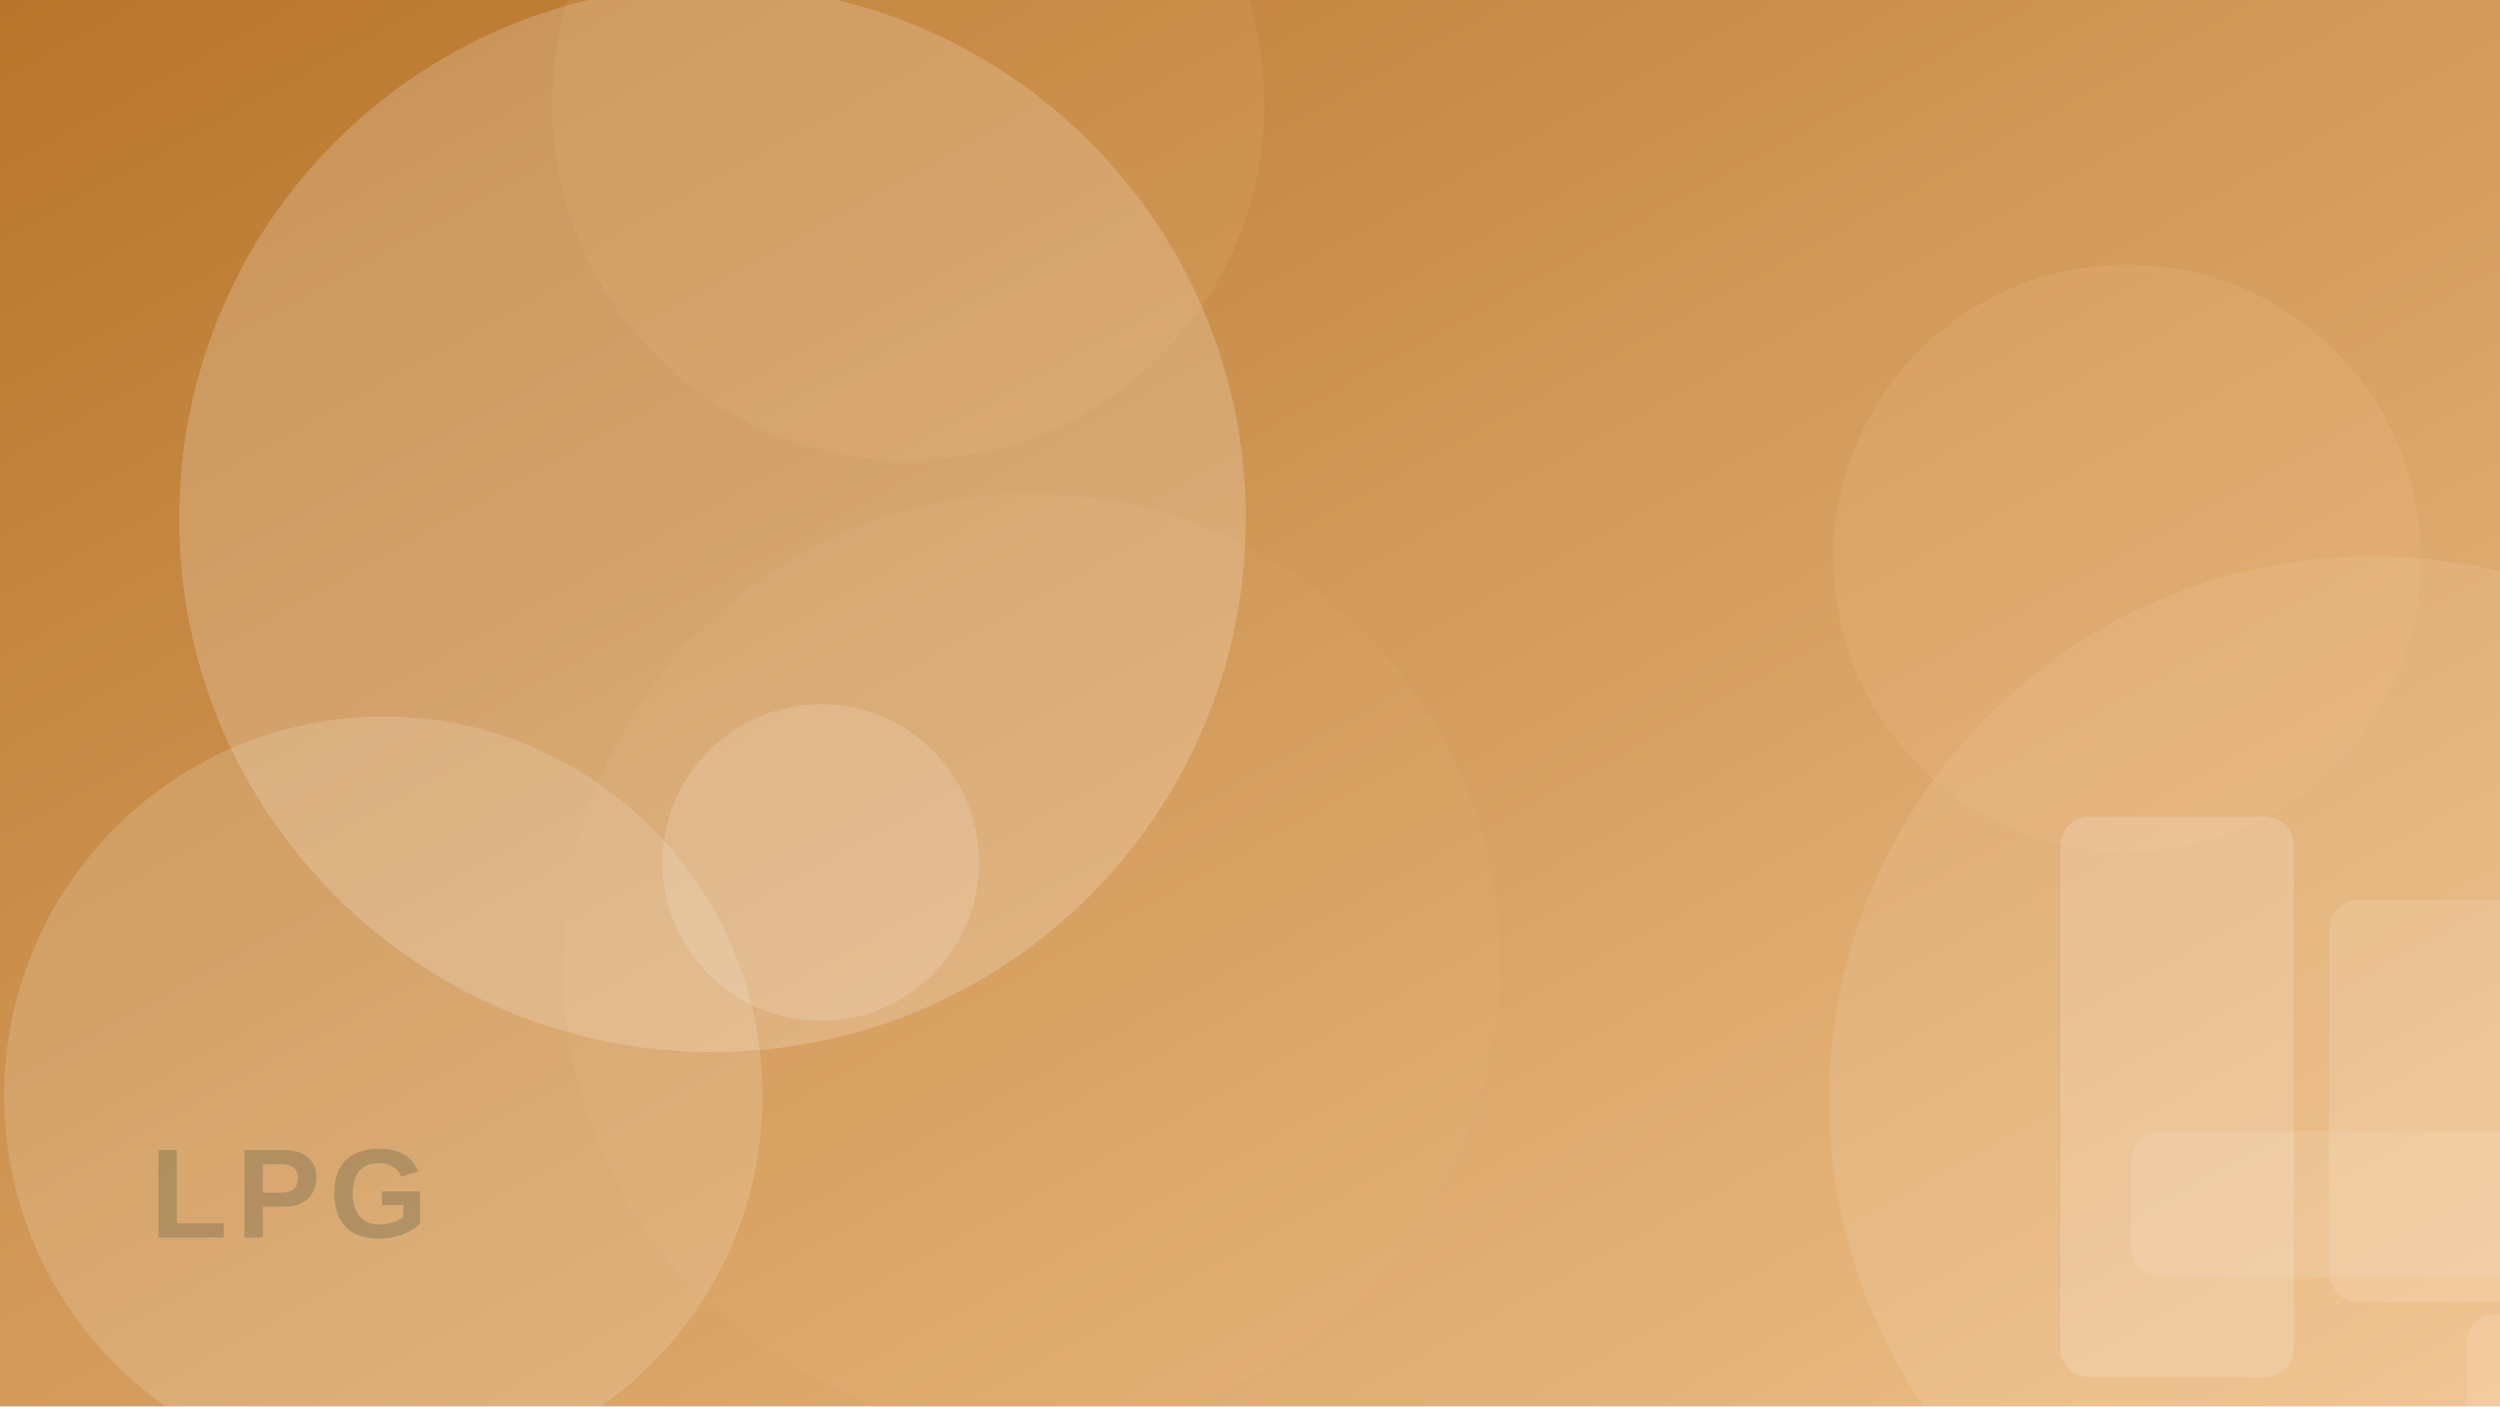
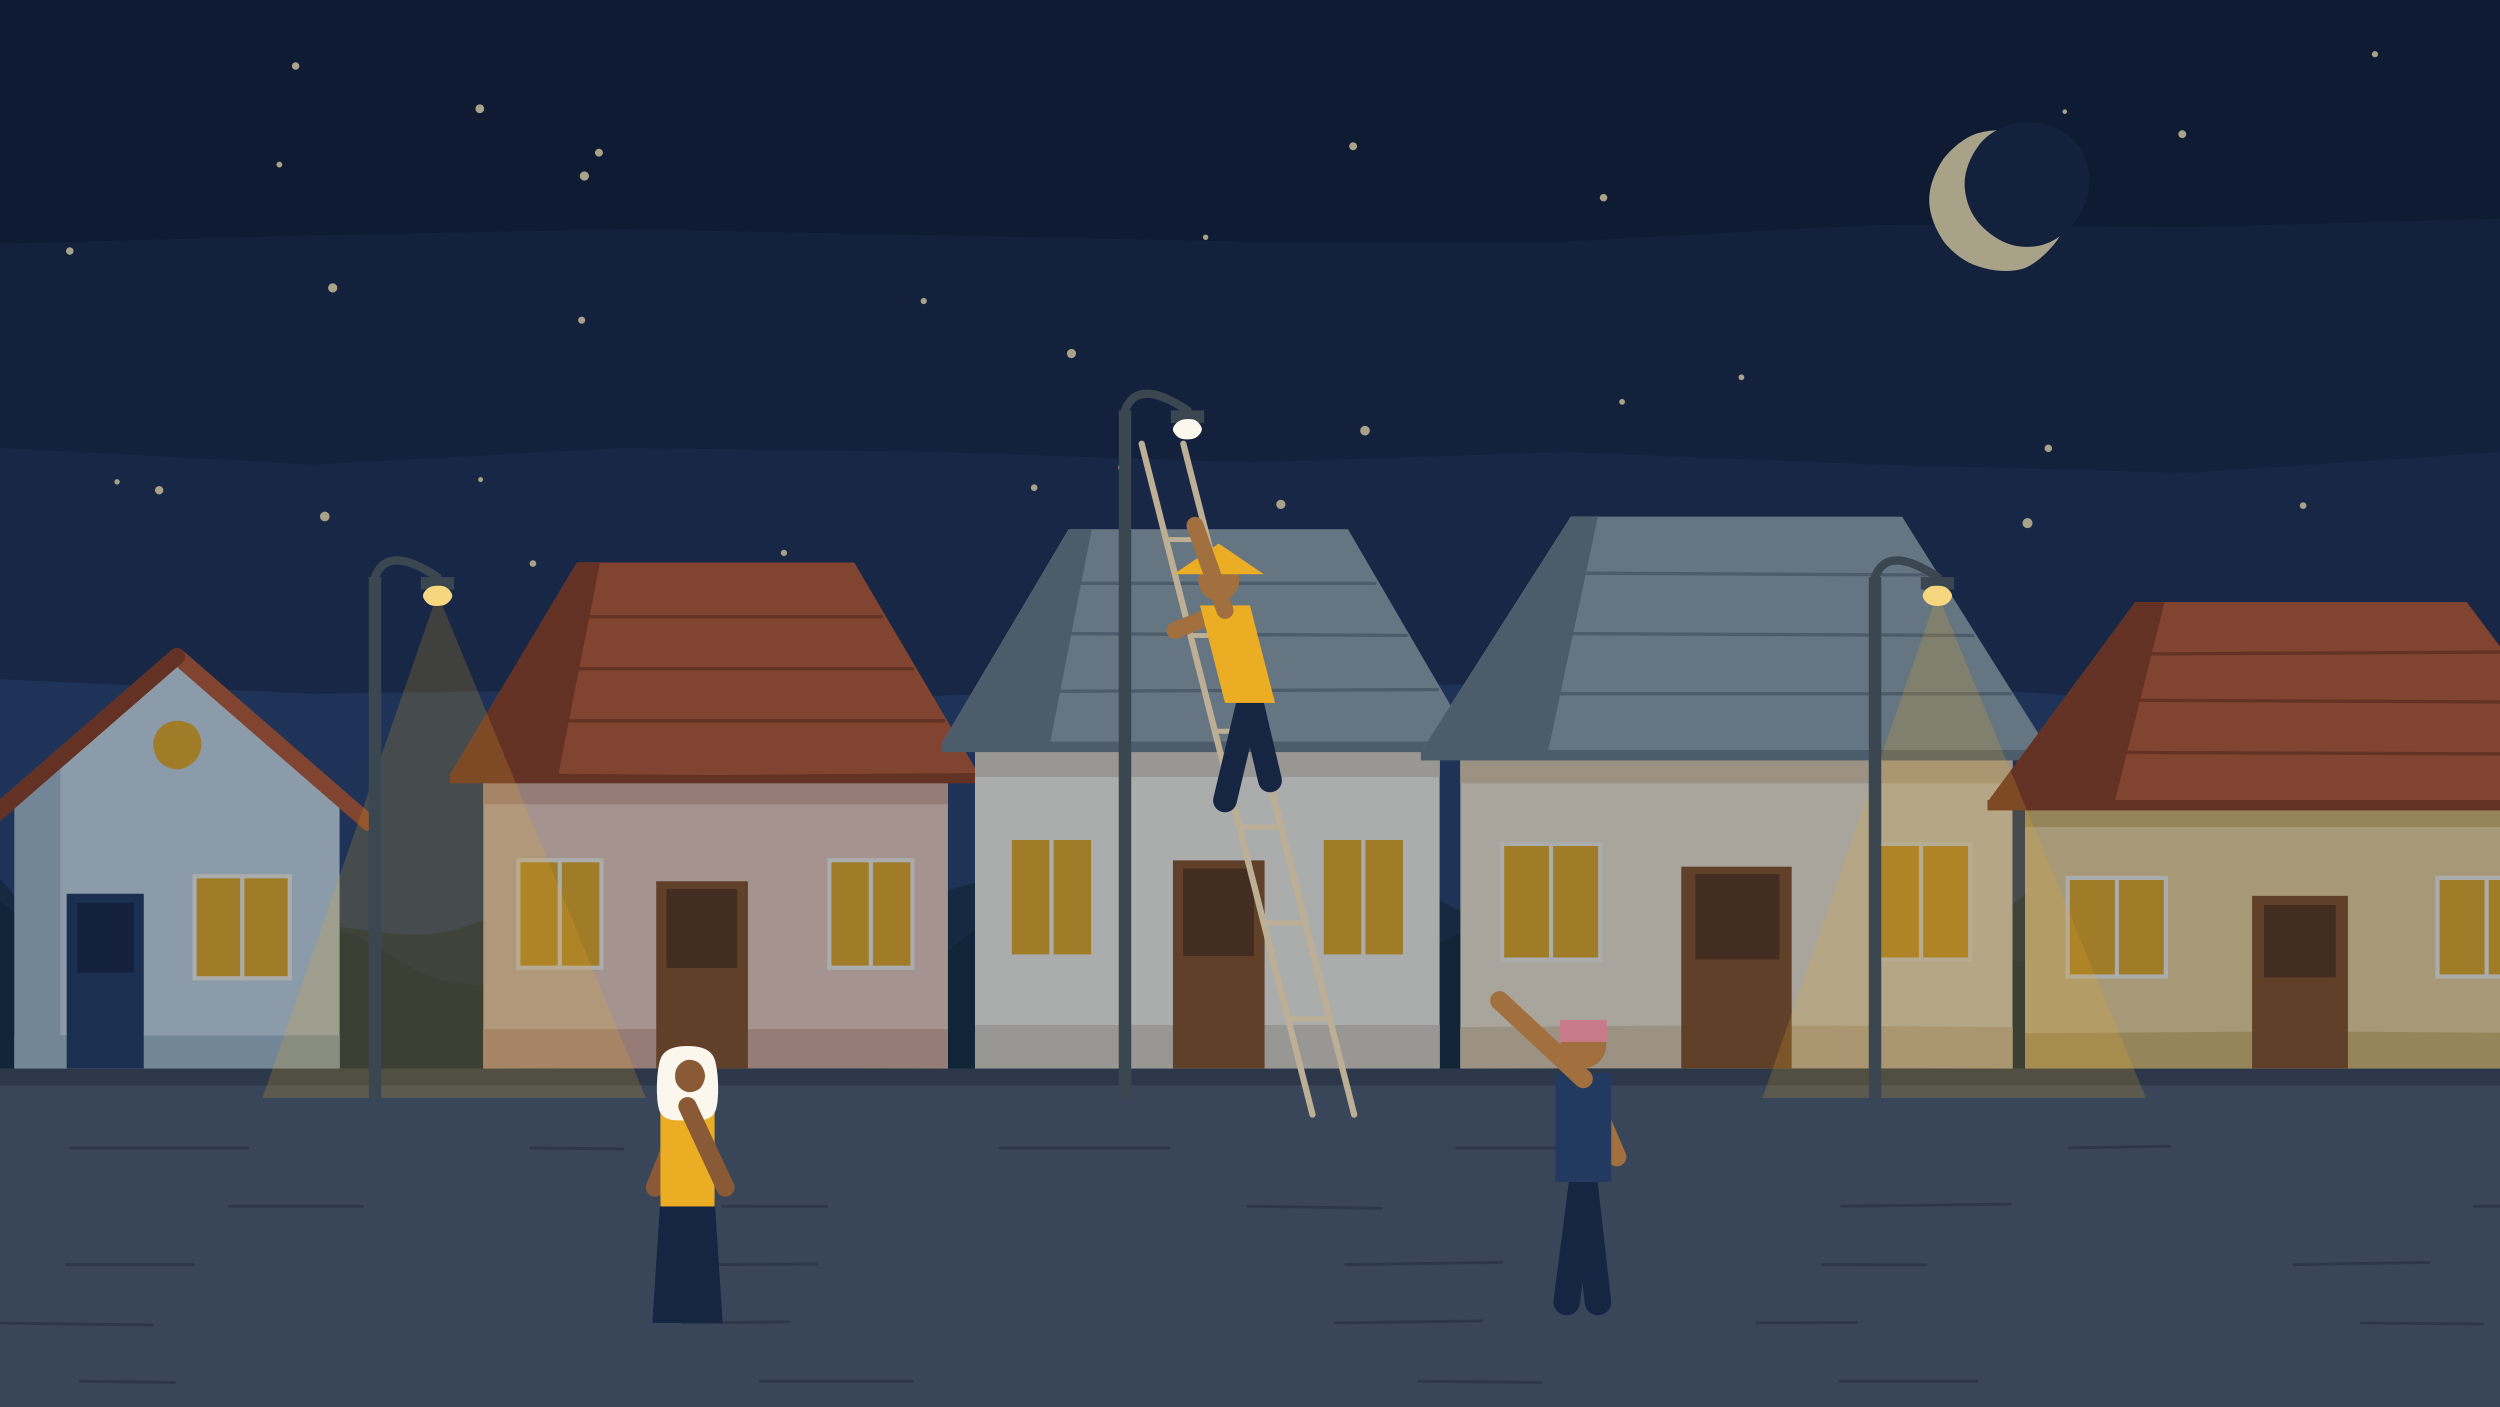
<svg xmlns="http://www.w3.org/2000/svg" viewBox="0 0 1200 675" width="1200" height="675" role="img" aria-label="Lampu Penerangan Gang RW 02 Diganti Serentak">
-   <defs>
-     <linearGradient id="g" x1="0" y1="0" x2="1" y2="1">
-       <stop offset="0%" stop-color="#b8752a" />
-       <stop offset="100%" stop-color="#eec08a" />
-     </linearGradient>
-   </defs>
-   <rect width="1200" height="675" fill="url(#g)" />
-   <circle cx="495" cy="462" r="225" fill="#eec08a" opacity="0.09" />
-   <circle cx="1139" cy="528" r="261" fill="#fcf2e6" opacity="0.11" />
-   <circle cx="342" cy="249" r="256" fill="#ffffff" opacity="0.19" />
-   <circle cx="1021" cy="268" r="141" fill="#eec08a" opacity="0.20" />
-   <circle cx="184" cy="526" r="182" fill="#fcf2e6" opacity="0.17" />
-   <circle cx="394" cy="414" r="76" fill="#ffffff" opacity="0.15" />
-   <circle cx="436" cy="50" r="171" fill="#eec08a" opacity="0.12" />
-   <rect x="1184" y="631" width="205" height="116" rx="14" fill="#fcf2e6" opacity="0.13" />
-   <rect x="1118" y="432" width="224" height="193" rx="14" fill="#fcf2e6" opacity="0.15" />
-   <rect x="989" y="392" width="112" height="269" rx="14" fill="#fcf2e6" opacity="0.20" />
-   <rect x="1023" y="543" width="278" height="70" rx="14" fill="#fcf2e6" opacity="0.12" />
-   <text x="72" y="594" font-family="Segoe UI, Arial, sans-serif" font-size="61" font-weight="700" letter-spacing="4" fill="#0f2e26" opacity="0.20">LPG</text>
+   <style>.g{fill:none;stroke-linecap:round;stroke-linejoin:round}</style>
+   <path fill="#101C33" d="M-20-20l1240 0 0 715-1240 0z" />
+   <path fill="#162542" d="M0 117l150-4 150-3 150 3 150 3 150 0 150-8 150 1 150-4 20 570-1240 0z" />
+   <path fill="#1C2F4F" d="M0 215l150 8 150-8 150 2 150 5 150-5 150 6 150 4 150-10 20 458-1240 0z" />
+   <path fill="#27406A" d="M0 326l150 7 150-2 150 3 150-6 150 1 150-2 150 11 150-2 20 339-1240 0z" />
+   <circle fill="#F6E7B5" cx="578.7" cy="113.9" r="1.3" />
+   <circle fill="#F6E7B5" cx="230.3" cy="52.2" r="2.1" />
+   <circle fill="#F6E7B5" cx="847.7" cy="283.7" r="1.3" />
+   <circle fill="#F6E7B5" cx="655.2" cy="206.7" r="2.3" />
+   <circle fill="#F6E7B5" cx="56.2" cy="231.3" r="1.3" />
+   <circle fill="#F6E7B5" cx="255.8" cy="270.5" r="1.6" />
+   <circle fill="#F6E7B5" cx="991.1" cy="53.6" r="1.1" />
+   <circle fill="#F6E7B5" cx="1105.5" cy="242.7" r="1.6" />
+   <circle fill="#F6E7B5" cx="649.5" cy="70.2" r="1.9" />
+   <circle fill="#F6E7B5" cx="155.9" cy="247.9" r="2.3" />
+   <circle fill="#F6E7B5" cx="769.7" cy="94.9" r="1.8" />
+   <circle fill="#F6E7B5" cx="443.4" cy="144.5" r="1.5" />
+   <circle fill="#F6E7B5" cx="33.5" cy="120.5" r="1.8" />
+   <circle fill="#F6E7B5" cx="230.7" cy="230.2" r="1.2" />
+   <circle fill="#F6E7B5" cx="376.3" cy="265.4" r="1.5" />
+   <circle fill="#F6E7B5" cx="983.2" cy="215.2" r="1.8" />
+   <circle fill="#F6E7B5" cx="537.8" cy="224.5" r="1.2" />
+   <circle fill="#F6E7B5" cx="614.8" cy="242.1" r="2.2" />
+   <circle fill="#F6E7B5" cx="496.4" cy="234.1" r="1.6" />
+   <circle fill="#F6E7B5" cx="1047.5" cy="64.4" r="1.9" />
+   <circle fill="#F6E7B5" cx="141.9" cy="31.7" r="1.8" />
+   <circle fill="#F6E7B5" cx="279.2" cy="153.7" r="1.7" />
+   <circle fill="#F6E7B5" cx="1140" cy="26" r="1.5" />
+   <circle fill="#F6E7B5" cx="280.5" cy="84.5" r="2.2" />
+   <circle fill="#F6E7B5" cx="776.3" cy="259.4" r="1.9" />
+   <circle fill="#F6E7B5" cx="778.6" cy="192.9" r="1.4" />
+   <circle fill="#F6E7B5" cx="973.2" cy="251.1" r="2.4" />
+   <circle fill="#F6E7B5" cx="835.9" cy="181.1" r="1.4" />
+   <circle fill="#F6E7B5" cx="514.3" cy="169.7" r="2.2" />
+   <circle fill="#F6E7B5" cx="159.7" cy="138.2" r="2.2" />
+   <circle fill="#F6E7B5" cx="76.4" cy="235.3" r="2" />
+   <circle fill="#F6E7B5" cx="134.1" cy="79" r="1.4" />
+   <circle fill="#F6E7B5" cx="775.6" cy="352.3" r="1.4" />
+   <circle fill="#F6E7B5" cx="287.5" cy="73.3" r="1.9" />
+   <path fill="#F6E7B5" d="M994 96c0 7-3 14-7 20-4 5-10 11-16 13-7 2-15 1-21-1-7-2-13-7-17-12-4-6-7-13-7-20 0-7 3-14 7-20 4-5 10-10 16-12 7-2 15-2 21 0 7 2 13 7 17 12 4 6 7 13 7 20z" />
+   <path fill="#162542" d="M1003 88c0 6-3 13-6 17-4 5-9 10-15 12-5 2-13 2-18 0-6-2-12-7-15-11-4-5-6-12-6-18 0-6 3-13 6-17 3-5 9-9 15-11 5-2 13-2 18 0 6 1 12 5 16 10 3 5 5 12 5 18z" />
+   <path fill="#1A3148" d="M-20 675c-210-41-8-210 0-248 8-38 31 19 46 19 15 0 31-18 46-19 15-2 31 4 46 7 15 3 31 8 46 11 15 2 31 5 46 3 15-2 31-11 46-14 15-3 31-7 46-6 15 1 31 9 46 11 15 2 31 1 46 0 15-2 31-5 46-8 15-3 31-9 46-12 15-2 31-3 46-2 15 0 31 2 46 7 15 4 31 21 46 22 15 0 31-19 46-20 15 0 31 14 46 17 15 4 31 2 46 2 15 1 31 5 46 3 15-1 31-9 46-13 15-4 31-12 46-10 15 2 31 23 46 22 15-2 31-29 46-29 15 0 31 29 46 29 15-1 31-26 46-31 15-4 31-1 46 4 15 6 31 24 46 28 15 4 35-43 46-5 11 38 225 193 18 232-207 39-1050 41-1260 0z" />
+   <path fill="#142A3C" d="M-20 675c-210-39-8-195 0-232 8-37 31 7 46 7 15 1 31-5 46-4 15 1 31 10 46 10 15 0 31-11 46-9 15 3 31 19 46 23 15 4 31 3 46 2 15-1 31-6 46-8 15-1 31 1 46 1 15-1 31-4 46-4 15 1 31 8 46 4 15-3 31-28 46-26 15 2 31 35 46 37 15 2 31-24 46-24 15 0 31 22 46 24 15 2 31-7 46-13 15-5 31-19 46-19 15-1 31 14 46 17 15 4 31 3 46 2 15-2 31-12 46-12 15 1 31 15 46 16 15 1 31-8 46-9 15 0 31 7 46 6 15-2 31-15 46-15 15 1 31 15 46 18 15 3 31 5 46 1 15-5 31-27 46-29 15-1 35-18 46 21 11 39 225 179 18 215-207 36-1050 39-1260 0z" />
+   <path fill="#CBDCE6" d="M7 513l0-131 78-65 78 65 0 131z" />
+   <path fill="#A5BDCB" d="M7 513l0-131 22-18 0 149z" />
+   <path fill="#A5BDCB" d="M7 497l156 0 0 16-156 0z" />
+   <path class="g" stroke="#BC5A30" stroke-width="7.8" d="M-7 395l92-80 92 80" />
+   <path class="g" stroke="#8E3F20" stroke-width="7.8" d="M-7 395l92-80" />
+   <path fill="#EAAD24" d="M96.7 357.5c0 2.7-1.5 6.1-3.5 8.1-1.9 2-5.4 3.7-8.1 3.7-2.8 0-6.4-1.6-8.3-3.5-2-2-3.3-5.6-3.3-8.3 0-2.8 1.4-6.3 3.4-8.2 1.9-2 5.4-3.3 8.2-3.3 2.7-.1 6.4 1.1 8.4 3 1.9 1.9 3.3 5.7 3.2 8.5z" />
+   <path fill="#233A60" d="M32 429l37 0 0 84-37 0z" />
+   <path fill="#162542" d="M37.2 433.4l27 0 0 33.4-27 0z" />
+   <path fill="#FBF7EC" d="M92.4 419.6l47.7 0 0 51-47.7 0z" />
+   <path fill="#EAAD24" d="M94.4 421.6l43.7 0 0 47-43.7 0z" />
+   <path class="g" stroke="#FBF7EC" stroke-width="2" d="M116.3 421.6l0 47" />
+   <path fill="#F1D0C0" d="M232 367l111 0 112 0 0 146-112-1-111 1z" />
+   <path fill="#D9AE9B" d="M232 494l112 0 111 0 0 19-111 0-112 0z" />
+   <path fill="#D9AE9B" d="M232 367l111 0 112 0 0 19-112 0-111 0z" />
+   <path fill="#BC5A30" d="M216 372l61-102 133 0 60 102-127 0z" />
+   <path fill="#8E3F20" d="M216 372l61-102 11 0-20 102z" />
+   <path class="g" stroke="#8E3F20" stroke-width="1.6" d="M263 296l160 0M248 321l190 0M233 346l220 0" />
+   <path fill="#8E3F20" d="M216 371l127 1 127-1 0 5-127 0-127 0z" />
+   <path fill="#8B5427" d="M315 423l44 0 0 90-44 0z" />
+   <path fill="#5E3618" d="M319.9 426.7l33.9 0 0 37.9-33.9 0z" />
+   <path fill="#FBF7EC" d="M247.8 411.9l41.9 0 0 53.6-41.9 0z" />
+   <path fill="#EAAD24" d="M249.8 413.9l37.9 0 0 49.6-37.9 0z" />
+   <path class="g" stroke="#FBF7EC" stroke-width="2" d="M268.7 413.9l0 49.6" />
+   <path fill="#FBF7EC" d="M397.1 411.9l41.9 0 0 53.6-41.9 0z" />
+   <path fill="#EAAD24" d="M399.1 413.9l37.9 0 0 49.6-37.9 0z" />
+   <path class="g" stroke="#FBF7EC" stroke-width="2" d="M418 413.9l0 49.6" />
+   <path fill="#FBF7EC" d="M468 352l111-1 112 1 0 161-111 0-112 0z" />
+   <path fill="#DED7C5" d="M468 492l111 0 112 0 0 21-111 0-112 0z" />
+   <path fill="#DED7C5" d="M468 352l112-1 111 1 0 21-111 0-112 0z" />
+   <path fill="#93A3AB" d="M452 357l61-103 134 0 60 103-127 0z" />
+   <path fill="#6E7E88" d="M452 357l61-103 11 0-20 103z" />
+   <path class="g" stroke="#6E7E88" stroke-width="1.6" d="M499 280l161 0M484 304l191 1M469 332l221-1" />
+   <path fill="#6E7E88" d="M452 356l128 0 127 0 0 5-127 0-128 0z" />
+   <path fill="#8B5427" d="M563 413l44 0 0 100-44 0z" />
+   <path fill="#5E3618" d="M567.9 416.9l34 0 0 42-34 0z" />
+   <path fill="#FBF7EC" d="M483.7 401.2l42 0 0 58.9-42 0z" />
+   <path fill="#EAAD24" d="M485.7 403.2l38 0 0 54.9-38 0z" />
+   <path class="g" stroke="#FBF7EC" stroke-width="2" d="M504.7 403.2l0 54.9" />
+   <path fill="#FBF7EC" d="M633.4 401.2l42 0 0 58.9-42 0z" />
+   <path fill="#EAAD24" d="M635.4 403.2l38 0 0 54.9-38 0z" />
+   <path class="g" stroke="#FBF7EC" stroke-width="2" d="M654.4 403.2l0 54.9" />
+   <path fill="#F7EBD3" d="M701 356l133 0 132 0 0 157-133-1-132 1z" />
+   <path fill="#E2CFAE" d="M701 493l132-1 133 1 0 20-133 0-132 0z" />
+   <path fill="#E2CFAE" d="M701 356l132 0 133 0 0 20-133 0-132 0z" />
+   <path fill="#93A3AB" d="M682 361l72-113 159 0 71 113-152 1z" />
+   <path fill="#6E7E88" d="M682 361l72-113 13 0-24 113z" />
+   <path class="g" stroke="#6E7E88" stroke-width="1.6" d="M738 275l191 1M720 304l227 1M702 333l263 0" />
+   <path fill="#6E7E88" d="M682 360l152 0 150 0 0 5-151 0-151 0z" />
+   <path fill="#8B5427" d="M807 416l53 0 0 97-53 0z" />
+   <path fill="#5E3618" d="M813.8 419.6l40.3 0 0 40.9-40.3 0z" />
+   <path fill="#FBF7EC" d="M720 404.1l49.1 0 0 57.5-49.1 0z" />
+   <path fill="#EAAD24" d="M722 406.1l45.1 0 0 53.5-45.1 0z" />
+   <path class="g" stroke="#FBF7EC" stroke-width="2" d="M744.5 406.1l0 53.5" />
+   <path fill="#FBF7EC" d="M897.6 404.1l49.1 0 0 57.5-49.1 0z" />
+   <path fill="#EAAD24" d="M899.6 406.1l45.1 0 0 53.5-45.1 0z" />
+   <path class="g" stroke="#FBF7EC" stroke-width="2" d="M922.1 406.1l0 53.5" />
+   <path fill="#F4DA9A" d="M972 380l133 0 132 0 0 133-131 0-134 0z" />
+   <path fill="#DDBB6F" d="M972 496l132-1 133 1 0 17-133 0-132 0z" />
+   <path fill="#DDBB6F" d="M972 380l133 0 132 0 0 17-132 0-133 0z" />
+   <path fill="#BC5A30" d="M954 385l71-96 159 0 72 96-151-1z" />
+   <path fill="#8E3F20" d="M954 385l71-96 14 0-24 96z" />
+   <path class="g" stroke="#8E3F20" stroke-width="1.6" d="M1009 314l191-1M992 336l226 1M974 361l262 1" />
+   <path fill="#8E3F20" d="M954 384l151 0 151 0 0 5-151 0-151 0z" />
+   <path fill="#8B5427" d="M1081 430l46 0 0 83-46 0z" />
+   <path fill="#5E3618" d="M1086.7 434.4l34.4 0 0 34.7-34.4 0z" />
+   <path fill="#FBF7EC" d="M991.5 420.4l49.1 0 0 49.3-49.1 0z" />
+   <path fill="#EAAD24" d="M993.5 422.4l45.1 0 0 45.3-45.1 0z" />
+   <path class="g" stroke="#FBF7EC" stroke-width="2" d="M1016.1 422.4l0 45.3" />
+   <path fill="#FBF7EC" d="M1169 420.4l49.1 0 0 49.3-49.1 0z" />
+   <path fill="#EAAD24" d="M1171 422.4l45.1 0 0 45.3-45.1 0z" />
+   <path class="g" stroke="#FBF7EC" stroke-width="2" d="M1193.6 422.4l0 45.3" />
+   <path fill="#0E183055" d="M-20-20l1240 0 0 715-1240 0z" />
+   <path fill="#39465A" d="M-20 513l1240 0 0 182-1240 0z" />
+   <path fill="#2C3849" d="M-20 513l155 0 155 0 155 0 155 0 155 0 155 0 155 0 155 0 0 8-155 0-155 0-155 0-155 0-155 0-155 0-155 0-155 0z" />
+   <path class="g" stroke="#2C3849" stroke-width="1.4" d="M34 551l85 0M254.9 551l44.2 .5M480 551l81 0M699 551l69 0M993.1 551l48.4-.8M110 579l64 0M347 579l49.8 .1M599 579l64 1M884 579l81-1M1187.7 579l49.9 0M32 607l61 0M340.2 607l52.2-.3M646 607l75-1M874.6 607l49.9 .1M1101 607l65-1M-5 635l78 1M327.6 635l51.1-.5M641 635l70-1M843.2 635l48-.2M1133.4 635l58.3 .5M38.6 663l45.2 .6M365 663l73 0M681.1 663l58.6 .6M883 663l66 0" />
+   <path fill="#EAAD2433" d="M210 285l-84 242 184 0z" />
+   <path fill="#3A4650" d="M177 277l6 0 0 125 0 125-6 0 0-125z" />
+   <path class="g" stroke="#3A4650" stroke-width="4" d="M180 277q6-16 30 0" />
+   <path fill="#3A4650" d="M202 277l16 0 0 6-16 0z" />
+   <path fill="#F6D77F" d="M217.1 286c0 1.4-1.9 3.6-3.6 4.3-1.8 .7-5.3 .8-7 .1-1.8-.8-3.5-3-3.5-4.4 0-1.4 1.8-3.6 3.5-4.3 1.8-.7 5.3-.8 7-.1 1.8 .7 3.6 3 3.6 4.4z" />
+   <path fill="#EAAD2433" d="M930 285l-84 242 184 0z" />
+   <path fill="#3A4650" d="M897 277l6 0 0 125 0 125-6 0 0-125z" />
+   <path class="g" stroke="#3A4650" stroke-width="4" d="M900 277q6-16 30 0" />
+   <path fill="#3A4650" d="M922 277l16 0 0 6-16 0z" />
+   <path fill="#F6D77F" d="M937 286c0 1.4-1.8 3.6-3.5 4.3-1.8 .7-5.2 .8-7 0-1.8-.7-3.6-2.8-3.6-4.3 0-1.5 1.8-3.7 3.5-4.4 1.8-.7 5.3-.6 7.1 .1 1.7 .7 3.5 2.9 3.5 4.3z" />
+   <path fill="#3A4650" d="M537 197l6 0 0 165 0 165-6 0 0-165z" />
+   <path class="g" stroke="#3A4650" stroke-width="4" d="M540 197q6-16 30 0" />
+   <path fill="#3A4650" d="M562 197l16 0 0 6-16 0z" />
+   <path fill="#FBF7EC" d="M576.9 206c0 1.4-1.7 3.6-3.4 4.3-1.7 .8-5.3 .8-7 .1-1.8-.8-3.6-3-3.5-4.4 0-1.4 1.8-3.5 3.6-4.2 1.7-.8 5.2-.9 6.9-.2 1.7 .8 3.4 3 3.4 4.4z" />
+   <path class="g" stroke="#BDAF95" stroke-width="3" d="M630 535l-82-322" />
+   <path class="g" stroke="#BDAF95" stroke-width="3" d="M650 535l-82-322" />
+   <path class="g" stroke="#BDAF95" stroke-width="2.4" d="M618.3 489l20 0M606.6 443l20 0M594.9 397l20 0M583.1 351l20 0M571.4 305l20 0M559.7 259l20 0" />
+   <path class="g" stroke="#A2703F" stroke-width="8.2" d="M588 293l-24 9.6" />
+   <path class="g" stroke="#162542" stroke-width="11.4" d="M600 333.8l-12 50.4" />
+   <path class="g" stroke="#162542" stroke-width="11.4" d="M600 333.8l9.6 40.8" />
+   <path fill="#EAAD24" d="M576 290.6l24 0 12 46.8-24 0z" />
+   <circle fill="#A2703F" cx="585" cy="278.6" r="9.8" />
+   <path fill="#EAAD24" d="M563.4 275.6l21.6-14.7 21.6 14.7z" />
+   <path class="g" stroke="#A2703F" stroke-width="8.2" d="M588 293l-14.4-40.8" />
+   <path class="g" stroke="#A2703F" stroke-width="9.1" d="M760 517.8l16.1 37.5" />
+   <path class="g" stroke="#162542" stroke-width="12.7" d="M760 563l-8 62" />
+   <path class="g" stroke="#162542" stroke-width="12.7" d="M760 563l7 62" />
+   <path fill="#233A60" d="M746.6 515.1l26.8 0 0 52.3-26.8 0z" />
+   <circle fill="#A2703F" cx="760" cy="501.7" r="11" />
+   <path fill="#C97B8B" d="M748.8 489.6l22.4 0 0 10.5-22.4 0z" />
+   <path class="g" stroke="#A2703F" stroke-width="9.1" d="M760 517.8l-40.2-37.5" />
+   <path class="g" stroke="#8A5A36" stroke-width="8.8" d="M330 531l-15.6 39" />
+   <path fill="#162542" d="M317 575.2l26 0 3.9 59.8-33.8 0z" />
+   <path fill="#EAAD24" d="M317 528.4l26 0 0 50.7-26 0z" />
+   <circle fill="#8A5A36" cx="330" cy="515.4" r="10.7" />
+   <path fill="#FBF7EC" d="M316.7 533.5c-2.2-5-1.7-20.3 .5-25.6 2.2-5.2 8.5-5.8 12.8-5.8 4.3 0 10.6 .6 12.8 5.8 2.2 5.3 2.7 20.6 .5 25.6-2.1 5-8.9 4.3-13.3 4.3-4.4 0-11.2 .7-13.3-4.3z" />
+   <path fill="#8A5A36" d="M338.4 516.5c0 2-1.2 4.8-2.6 6.1-1.5 1.2-4.3 2-6.1 1.5-1.9-.4-4.2-2.3-5-4.2-.9-1.8-.9-5 0-6.9 .8-1.9 3.1-3.8 5-4.2 1.8-.4 4.6 .3 6 1.6 1.5 1.3 2.7 4 2.7 6.1z" />
+   <path class="g" stroke="#8A5A36" stroke-width="8.8" d="M330 531l18.2 39" />
</svg>
